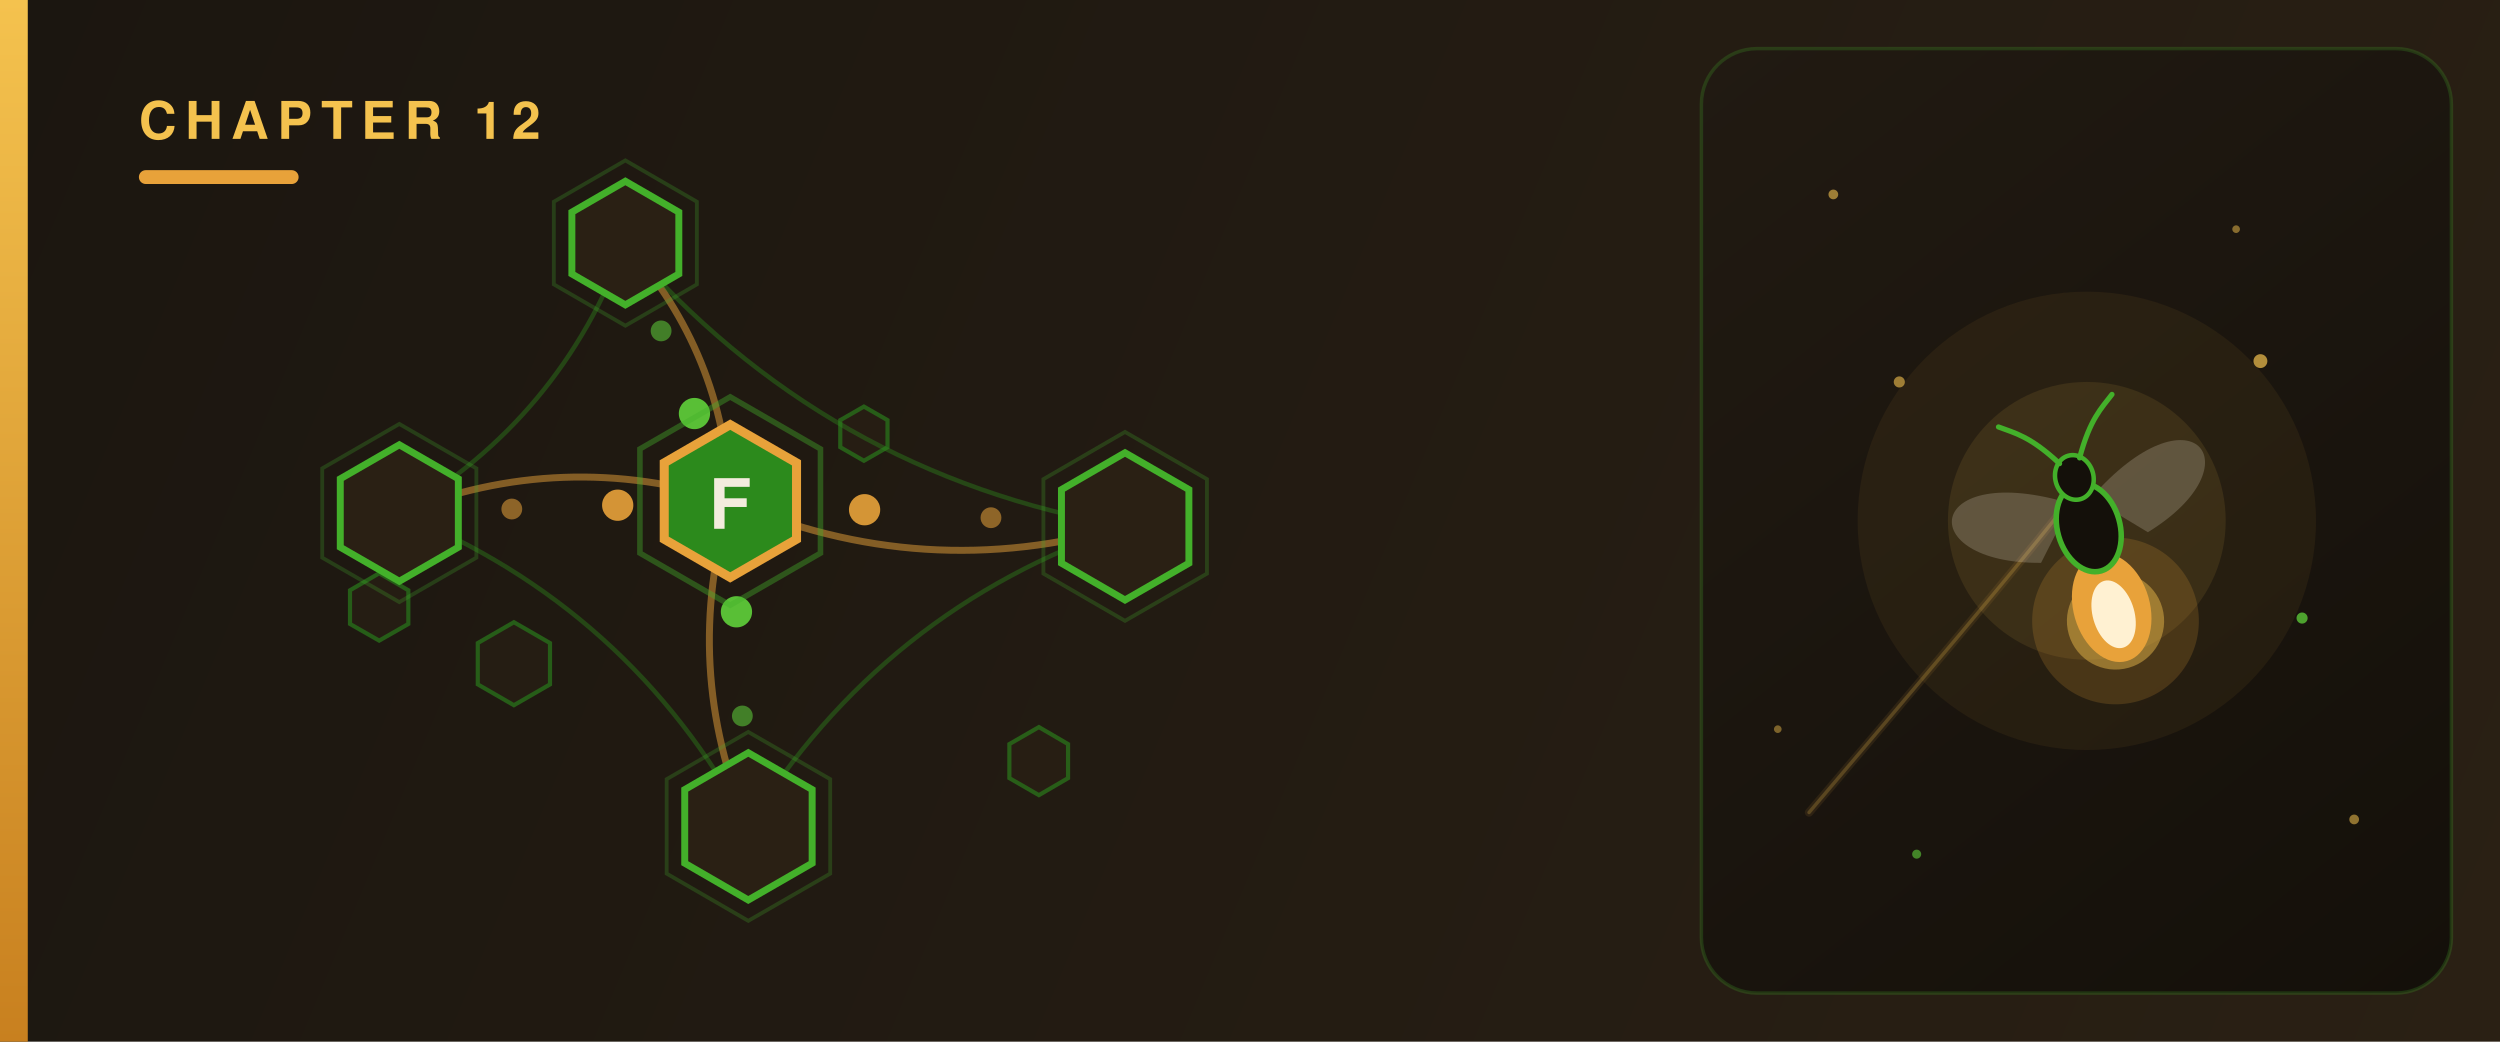
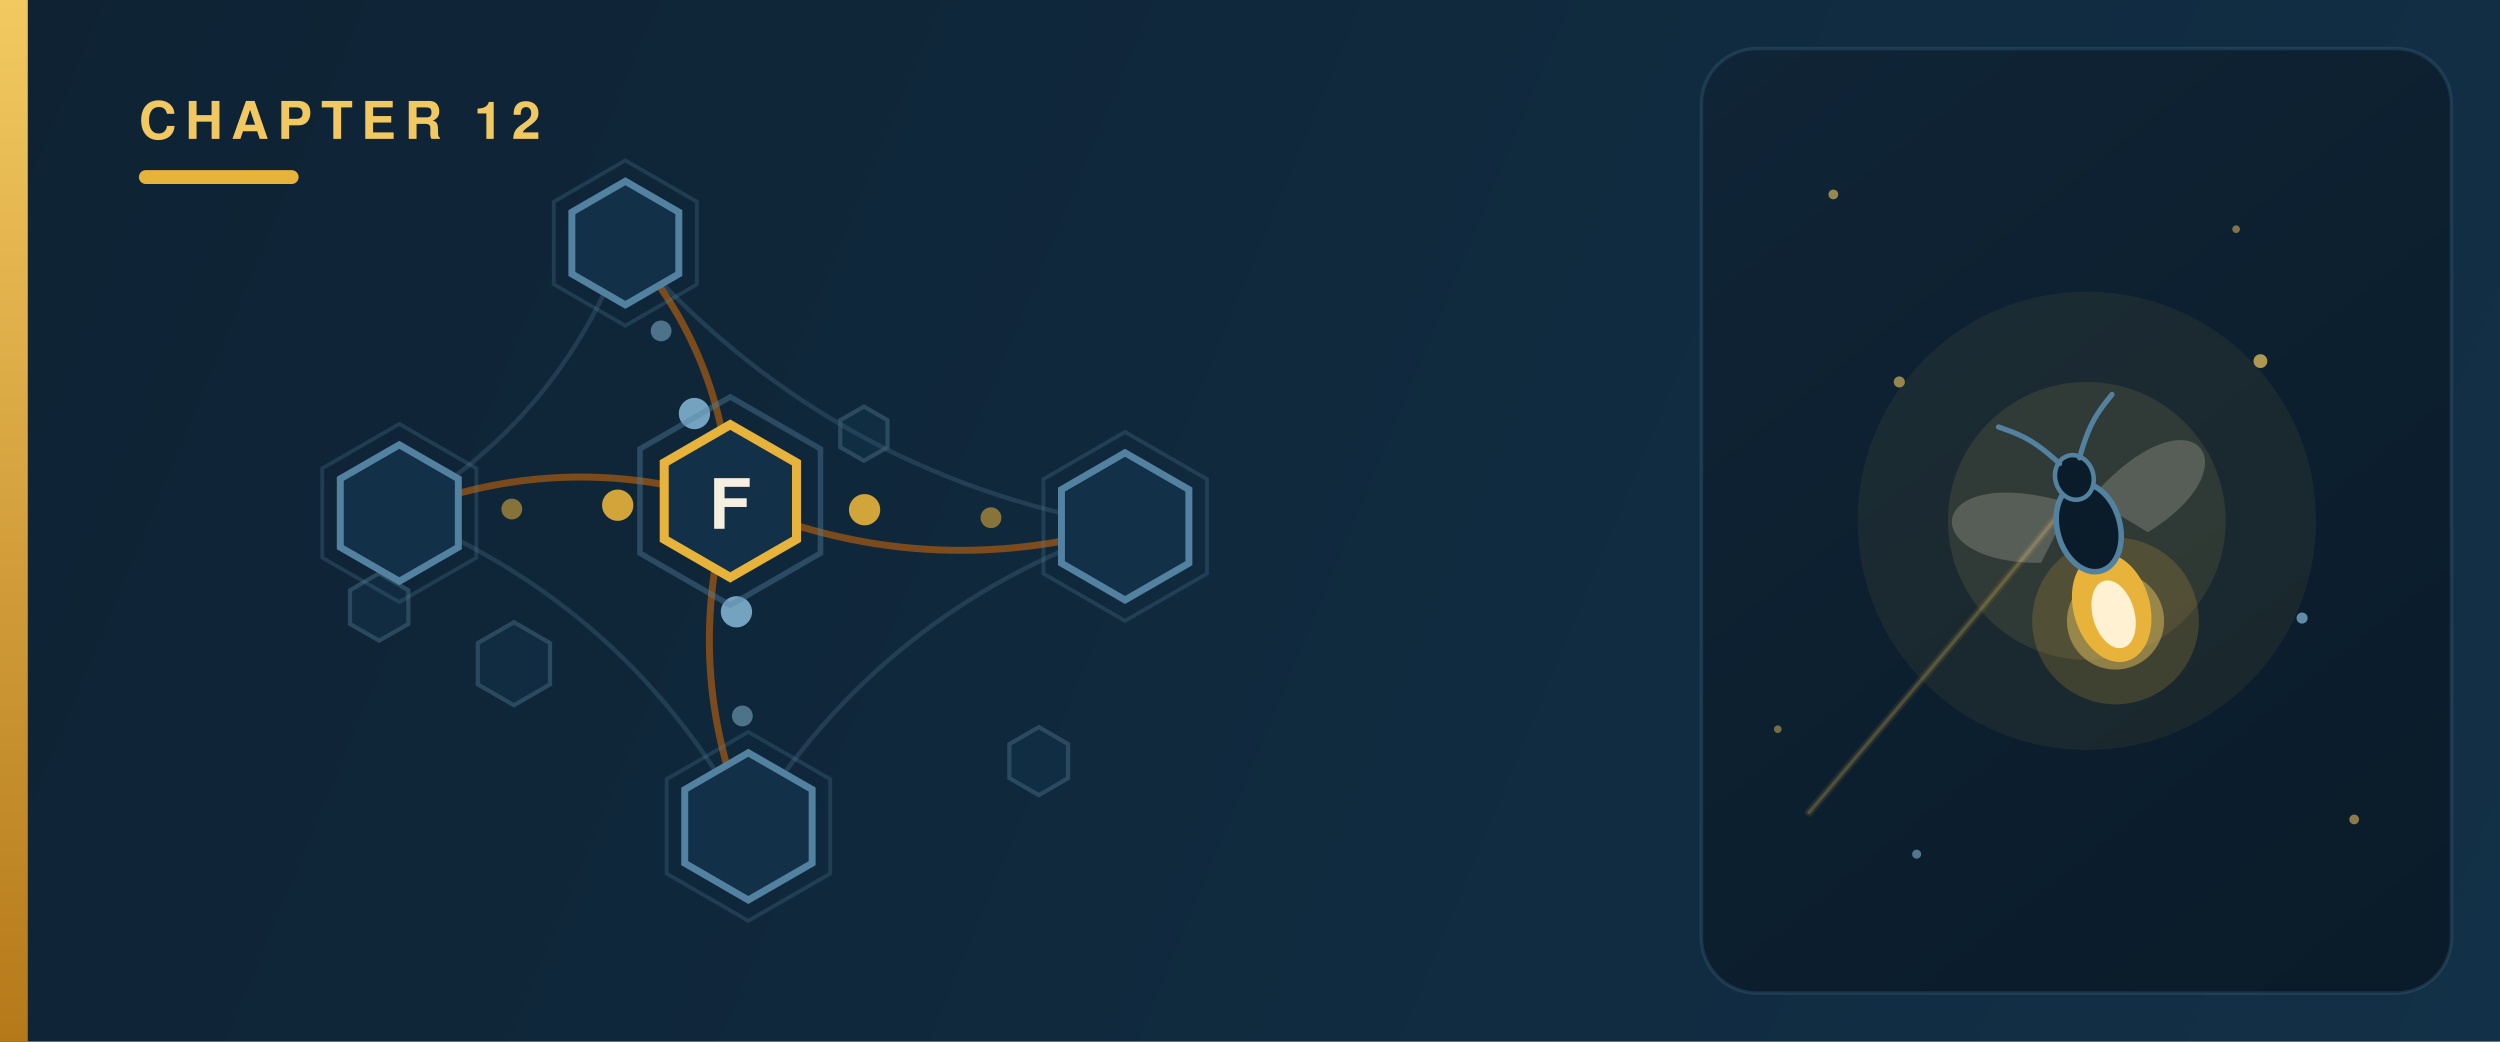
<svg xmlns="http://www.w3.org/2000/svg" viewBox="0 0 720 300" role="img" aria-label="Firefly for Java by Example — opener for chapter 12" font-family="Avenir Next,Avenir,Helvetica Neue,Helvetica,Arial,sans-serif">
  <defs>
    <linearGradient id="fld" x1="0" y1="0" x2="720" y2="300" gradientUnits="userSpaceOnUse">
-       <stop offset="0" stop-color="#1B1610" />
-       <stop offset="1" stop-color="#2A2014" />
+       <stop offset="0" stop-color="#0E2233" />
+       <stop offset="1" stop-color="#123047" />
    </linearGradient>
    <linearGradient id="pnl" x1="490" y1="14" x2="706" y2="286" gradientUnits="userSpaceOnUse">
-       <stop offset="0" stop-color="#211A12" />
-       <stop offset="1" stop-color="#14100A" />
+       <stop offset="0" stop-color="#0F2436" />
+       <stop offset="1" stop-color="#0A1B29" />
    </linearGradient>
    <linearGradient id="grh" x1="0" y1="0" x2="0" y2="300" gradientUnits="userSpaceOnUse">
-       <stop offset="0" stop-color="#f4c24e" />
-       <stop offset="1" stop-color="#c8801f" />
+       <stop offset="0" stop-color="#F2C961" />
+       <stop offset="1" stop-color="#B5791A" />
    </linearGradient>
  </defs>
  <rect width="720" height="300" fill="url(#fld)" />
  <rect x="0" y="0" width="8" height="300" fill="url(#grh)" />
  <rect x="490" y="14" width="216" height="272" rx="16" fill="url(#pnl)" />
-   <rect x="490" y="14" width="216" height="272" rx="16" fill="none" stroke="#43b02a" stroke-width="1" opacity="0.22" />
-   <g fill="#f4c24e">
+   <rect x="490" y="14" width="216" height="272" rx="16" fill="none" stroke="#5382A1" stroke-width="1" opacity="0.22" />
+   <g fill="#F2C961">
    <circle cx="528" cy="56" r="1.4" opacity="0.6" />
    <circle cx="678" cy="236" r="1.4" opacity="0.55" />
    <circle cx="644" cy="66" r="1.1" opacity="0.5" />
    <circle cx="512" cy="210" r="1.1" opacity="0.45" />
  </g>
-   <circle cx="552" cy="246" r="1.3" fill="#5fd13a" opacity="0.6" />
-   <text x="40" y="40" fill="#f4c24e" font-size="15" font-weight="800" letter-spacing="2.5">CHAPTER 12</text>
-   <rect x="40" y="49" width="46" height="4" rx="2" fill="#e8a23a" />
-   <polygon points="255.6,128.8 248.8,132.7 242.0,128.8 242.0,121.0 248.8,117.1 255.6,121.0" fill="#2A2014" stroke="#2c8a1c" stroke-width="1.2" opacity="0.6" />
-   <polygon points="307.6,224.1 299.2,229.0 290.7,224.1 290.7,214.3 299.2,209.4 307.6,214.3" fill="#2A2014" stroke="#2c8a1c" stroke-width="1.2" opacity="0.6" />
-   <polygon points="117.6,179.7 109.2,184.5 100.8,179.7 100.8,170.0 109.2,165.1 117.6,170.0" fill="#2A2014" stroke="#2c8a1c" stroke-width="1.2" opacity="0.6" />
-   <polygon points="158.4,197.1 148.0,203.1 137.6,197.1 137.6,185.2 148.0,179.2 158.4,185.2" fill="#2A2014" stroke="#2c8a1c" stroke-width="1.2" opacity="0.6" />
-   <g fill="none" stroke="#e8a23a" stroke-width="2" opacity="0.50">
+   <circle cx="552" cy="246" r="1.3" fill="#7FB0CE" opacity="0.6" />
+   <text x="40" y="40" fill="#F2C961" font-size="15" font-weight="800" letter-spacing="2.5">CHAPTER 12</text>
+   <rect x="40" y="49" width="46" height="4" rx="2" fill="#E8B33A" />
+   <polygon points="255.6,128.8 248.8,132.7 242.0,128.8 242.0,121.0 248.8,117.1 255.6,121.0" fill="#123047" stroke="#3E6178" stroke-width="1.2" opacity="0.6" />
+   <polygon points="307.6,224.1 299.2,229.0 290.7,224.1 290.7,214.3 299.2,209.4 307.6,214.3" fill="#123047" stroke="#3E6178" stroke-width="1.2" opacity="0.6" />
+   <polygon points="117.6,179.7 109.2,184.5 100.8,179.7 100.8,170.0 109.2,165.1 117.6,170.0" fill="#123047" stroke="#3E6178" stroke-width="1.2" opacity="0.6" />
+   <polygon points="158.4,197.1 148.0,203.1 137.6,197.1 137.6,185.2 148.0,179.2 158.4,185.2" fill="#123047" stroke="#3E6178" stroke-width="1.2" opacity="0.6" />
+   <g fill="none" stroke="#E76F00" stroke-width="2" opacity="0.50">
    <path d="M210.3,144.3 Q265.9,168.4 324.0,151.6" />
    <path d="M210.3,144.3 Q196.1,192.1 215.5,238.0" />
    <path d="M210.3,144.3 Q162.0,128.9 115.0,147.8" />
    <path d="M210.3,144.3 Q208.6,101.7 180.1,70.0" />
  </g>
-   <g fill="none" stroke="#2c8a1c" stroke-width="1.3" opacity="0.4">
+   <g fill="none" stroke="#3E6178" stroke-width="1.3" opacity="0.4">
    <path d="M324.0,151.6 Q254.2,175.3 215.5,238.0" />
    <path d="M215.5,238.0 Q181.5,174.8 115.0,147.8" />
    <path d="M115.0,147.8 Q161.6,120.6 180.1,70.0" />
    <path d="M180.1,70.0 Q237.4,136.7 324.0,151.6" />
  </g>
-   <circle cx="249.0" cy="146.8" r="4.5" fill="#e8a23a" opacity="0.9" />
-   <circle cx="285.4" cy="149.1" r="3.0" fill="#e8a23a" opacity="0.55" />
-   <circle cx="212.1" cy="176.2" r="4.5" fill="#5fd13a" opacity="0.9" />
-   <circle cx="213.8" cy="206.2" r="3.0" fill="#5fd13a" opacity="0.55" />
-   <circle cx="177.9" cy="145.5" r="4.5" fill="#e8a23a" opacity="0.9" />
-   <circle cx="147.4" cy="146.6" r="3.0" fill="#e8a23a" opacity="0.55" />
-   <circle cx="200.0" cy="119.1" r="4.5" fill="#5fd13a" opacity="0.9" />
-   <circle cx="190.4" cy="95.3" r="3.0" fill="#5fd13a" opacity="0.55" />
-   <polygon points="347.6,165.2 324.0,178.8 300.5,165.2 300.5,138.0 324.0,124.4 347.6,138.0" fill="none" stroke="#43b02a" stroke-width="1.1" opacity="0.25" />
-   <polygon points="342.4,162.2 324.0,172.8 305.7,162.2 305.7,141.0 324.0,130.4 342.4,141.0" fill="#2A2014" stroke="#43b02a" stroke-width="2.0" />
-   <polygon points="239.1,251.6 215.5,265.2 192.0,251.6 192.0,224.4 215.5,210.8 239.1,224.4" fill="none" stroke="#43b02a" stroke-width="1.1" opacity="0.25" />
-   <polygon points="233.9,248.6 215.5,259.2 197.2,248.6 197.2,227.4 215.5,216.8 233.9,227.4" fill="#2A2014" stroke="#43b02a" stroke-width="2.0" />
-   <polygon points="137.2,160.6 115.0,173.4 92.8,160.6 92.8,134.9 115.0,122.1 137.2,134.9" fill="none" stroke="#43b02a" stroke-width="1.1" opacity="0.25" />
-   <polygon points="132.0,157.6 115.0,167.4 98.0,157.6 98.0,137.9 115.0,128.1 132.0,137.9" fill="#2A2014" stroke="#43b02a" stroke-width="2.0" />
-   <polygon points="200.7,81.9 180.1,93.8 159.5,81.9 159.5,58.1 180.1,46.2 200.7,58.1" fill="none" stroke="#43b02a" stroke-width="1.1" opacity="0.25" />
-   <polygon points="195.5,78.9 180.1,87.8 164.7,78.9 164.7,61.1 180.1,52.2 195.5,61.1" fill="#2A2014" stroke="#43b02a" stroke-width="2.0" />
-   <polygon points="236.3,159.3 210.3,174.3 184.3,159.3 184.3,129.3 210.3,114.3 236.3,129.3" fill="none" stroke="#43b02a" stroke-width="1.6" opacity="0.4" />
-   <polygon points="229.4,155.3 210.3,166.3 191.3,155.3 191.3,133.3 210.3,122.3 229.4,133.3" fill="#2c8a1c" stroke="#e8a23a" stroke-width="2.6" />
-   <text x="210.3" y="145.3" text-anchor="middle" dominant-baseline="middle" fill="#f3ecdd" font-size="20" font-weight="800" letter-spacing="-1">F</text>
+   <circle cx="249.0" cy="146.8" r="4.5" fill="#E8B33A" opacity="0.9" />
+   <circle cx="285.4" cy="149.1" r="3.0" fill="#E8B33A" opacity="0.55" />
+   <circle cx="212.1" cy="176.2" r="4.5" fill="#7FB0CE" opacity="0.9" />
+   <circle cx="213.8" cy="206.2" r="3.0" fill="#7FB0CE" opacity="0.55" />
+   <circle cx="177.9" cy="145.5" r="4.5" fill="#E8B33A" opacity="0.9" />
+   <circle cx="147.4" cy="146.6" r="3.0" fill="#E8B33A" opacity="0.55" />
+   <circle cx="200.0" cy="119.1" r="4.5" fill="#7FB0CE" opacity="0.9" />
+   <circle cx="190.4" cy="95.3" r="3.0" fill="#7FB0CE" opacity="0.55" />
+   <polygon points="347.6,165.2 324.0,178.8 300.5,165.2 300.5,138.0 324.0,124.4 347.6,138.0" fill="none" stroke="#5382A1" stroke-width="1.1" opacity="0.25" />
+   <polygon points="342.4,162.2 324.0,172.8 305.7,162.2 305.7,141.0 324.0,130.4 342.4,141.0" fill="#123047" stroke="#5382A1" stroke-width="2.0" />
+   <polygon points="239.1,251.6 215.5,265.2 192.0,251.6 192.0,224.4 215.5,210.8 239.1,224.4" fill="none" stroke="#5382A1" stroke-width="1.1" opacity="0.25" />
+   <polygon points="233.9,248.6 215.5,259.2 197.2,248.6 197.2,227.4 215.5,216.8 233.9,227.4" fill="#123047" stroke="#5382A1" stroke-width="2.0" />
+   <polygon points="137.2,160.6 115.0,173.4 92.8,160.6 92.8,134.9 115.0,122.1 137.2,134.9" fill="none" stroke="#5382A1" stroke-width="1.1" opacity="0.25" />
+   <polygon points="132.0,157.6 115.0,167.4 98.0,157.6 98.0,137.9 115.0,128.1 132.0,137.9" fill="#123047" stroke="#5382A1" stroke-width="2.0" />
+   <polygon points="200.7,81.9 180.1,93.8 159.5,81.9 159.5,58.1 180.1,46.2 200.7,58.1" fill="none" stroke="#5382A1" stroke-width="1.1" opacity="0.25" />
+   <polygon points="195.5,78.9 180.1,87.8 164.7,78.9 164.7,61.1 180.1,52.2 195.5,61.1" fill="#123047" stroke="#5382A1" stroke-width="2.0" />
+   <polygon points="236.3,159.3 210.3,174.3 184.3,159.3 184.3,129.3 210.3,114.3 236.3,129.3" fill="none" stroke="#5382A1" stroke-width="1.6" opacity="0.4" />
+   <polygon points="229.4,155.3 210.3,166.3 191.3,155.3 191.3,133.3 210.3,122.3 229.4,133.3" fill="#123047" stroke="#E8B33A" stroke-width="2.6" />
+   <text x="210.3" y="145.3" text-anchor="middle" dominant-baseline="middle" fill="#F5EFE2" font-size="20" font-weight="800" letter-spacing="-1">F</text>
  <g transform="translate(601,150)">
-     <circle r="66" fill="#e8a23a" opacity="0.07" />
-     <circle r="40" fill="#f4c24e" opacity="0.10" />
-     <path d="M-80,84 C-46,44 -24,18 -8,-2" fill="none" stroke="#e8a23a" stroke-width="2.4" opacity="0.10" stroke-linecap="round" />
-     <path d="M-80,84 C-46,44 -24,18 -8,-2" fill="none" stroke="#f4c24e" stroke-width="1" opacity="0.22" stroke-linecap="round" />
+     <circle r="66" fill="#E8B33A" opacity="0.07" />
+     <circle r="40" fill="#F2C961" opacity="0.10" />
+     <path d="M-80,84 C-46,44 -24,18 -8,-2" fill="none" stroke="#E8B33A" stroke-width="2.4" opacity="0.10" stroke-linecap="round" />
+     <path d="M-80,84 C-46,44 -24,18 -8,-2" fill="none" stroke="#F2C961" stroke-width="1" opacity="0.22" stroke-linecap="round" />
    <g transform="rotate(-16)">
-       <circle cx="0" cy="30" r="24" fill="#e8a23a" opacity="0.18" />
-       <circle cx="0" cy="30" r="14" fill="#f4c24e" opacity="0.45" />
-       <path d="M-3,-6 C-40,-30 -52,-2 -16,8 Z" fill="#f3ecdd" opacity="0.20" />
-       <path d="M3,-6 C40,-30 52,-2 16,8 Z" fill="#f3ecdd" opacity="0.20" />
-       <ellipse cx="0" cy="26" rx="11" ry="16" fill="#e8a23a" />
+       <circle cx="0" cy="30" r="24" fill="#E8B33A" opacity="0.18" />
+       <circle cx="0" cy="30" r="14" fill="#F2C961" opacity="0.45" />
+       <path d="M-3,-6 C-40,-30 -52,-2 -16,8 Z" fill="#F5EFE2" opacity="0.20" />
+       <path d="M3,-6 C40,-30 52,-2 16,8 Z" fill="#F5EFE2" opacity="0.20" />
+       <ellipse cx="0" cy="26" rx="11" ry="16" fill="#E8B33A" />
      <ellipse cx="0" cy="28" rx="6" ry="10" fill="#fff1d2" />
-       <ellipse cx="0" cy="2" rx="9" ry="13" fill="#14100A" stroke="#43b02a" stroke-width="1.6" />
-       <ellipse cx="0" cy="-13" rx="5.5" ry="6.5" fill="#14100A" stroke="#43b02a" stroke-width="1.3" />
-       <path d="M-3,-18 C-9,-28 -13,-30 -17,-33" fill="none" stroke="#43b02a" stroke-width="1.5" stroke-linecap="round" />
-       <path d="M3,-18 C9,-28 13,-30 17,-33" fill="none" stroke="#43b02a" stroke-width="1.5" stroke-linecap="round" />
+       <ellipse cx="0" cy="2" rx="9" ry="13" fill="#0A1B29" stroke="#5382A1" stroke-width="1.6" />
+       <ellipse cx="0" cy="-13" rx="5.5" ry="6.5" fill="#0A1B29" stroke="#5382A1" stroke-width="1.3" />
+       <path d="M-3,-18 C-9,-28 -13,-30 -17,-33" fill="none" stroke="#5382A1" stroke-width="1.5" stroke-linecap="round" />
+       <path d="M3,-18 C9,-28 13,-30 17,-33" fill="none" stroke="#5382A1" stroke-width="1.5" stroke-linecap="round" />
    </g>
-     <circle cx="50" cy="-46" r="2" fill="#f4c24e" opacity="0.7" />
-     <circle cx="62" cy="28" r="1.6" fill="#5fd13a" opacity="0.75" />
-     <circle cx="-54" cy="-40" r="1.6" fill="#f4c24e" opacity="0.6" />
+     <circle cx="50" cy="-46" r="2" fill="#F2C961" opacity="0.7" />
+     <circle cx="62" cy="28" r="1.6" fill="#7FB0CE" opacity="0.75" />
+     <circle cx="-54" cy="-40" r="1.6" fill="#F2C961" opacity="0.6" />
  </g>
</svg>
